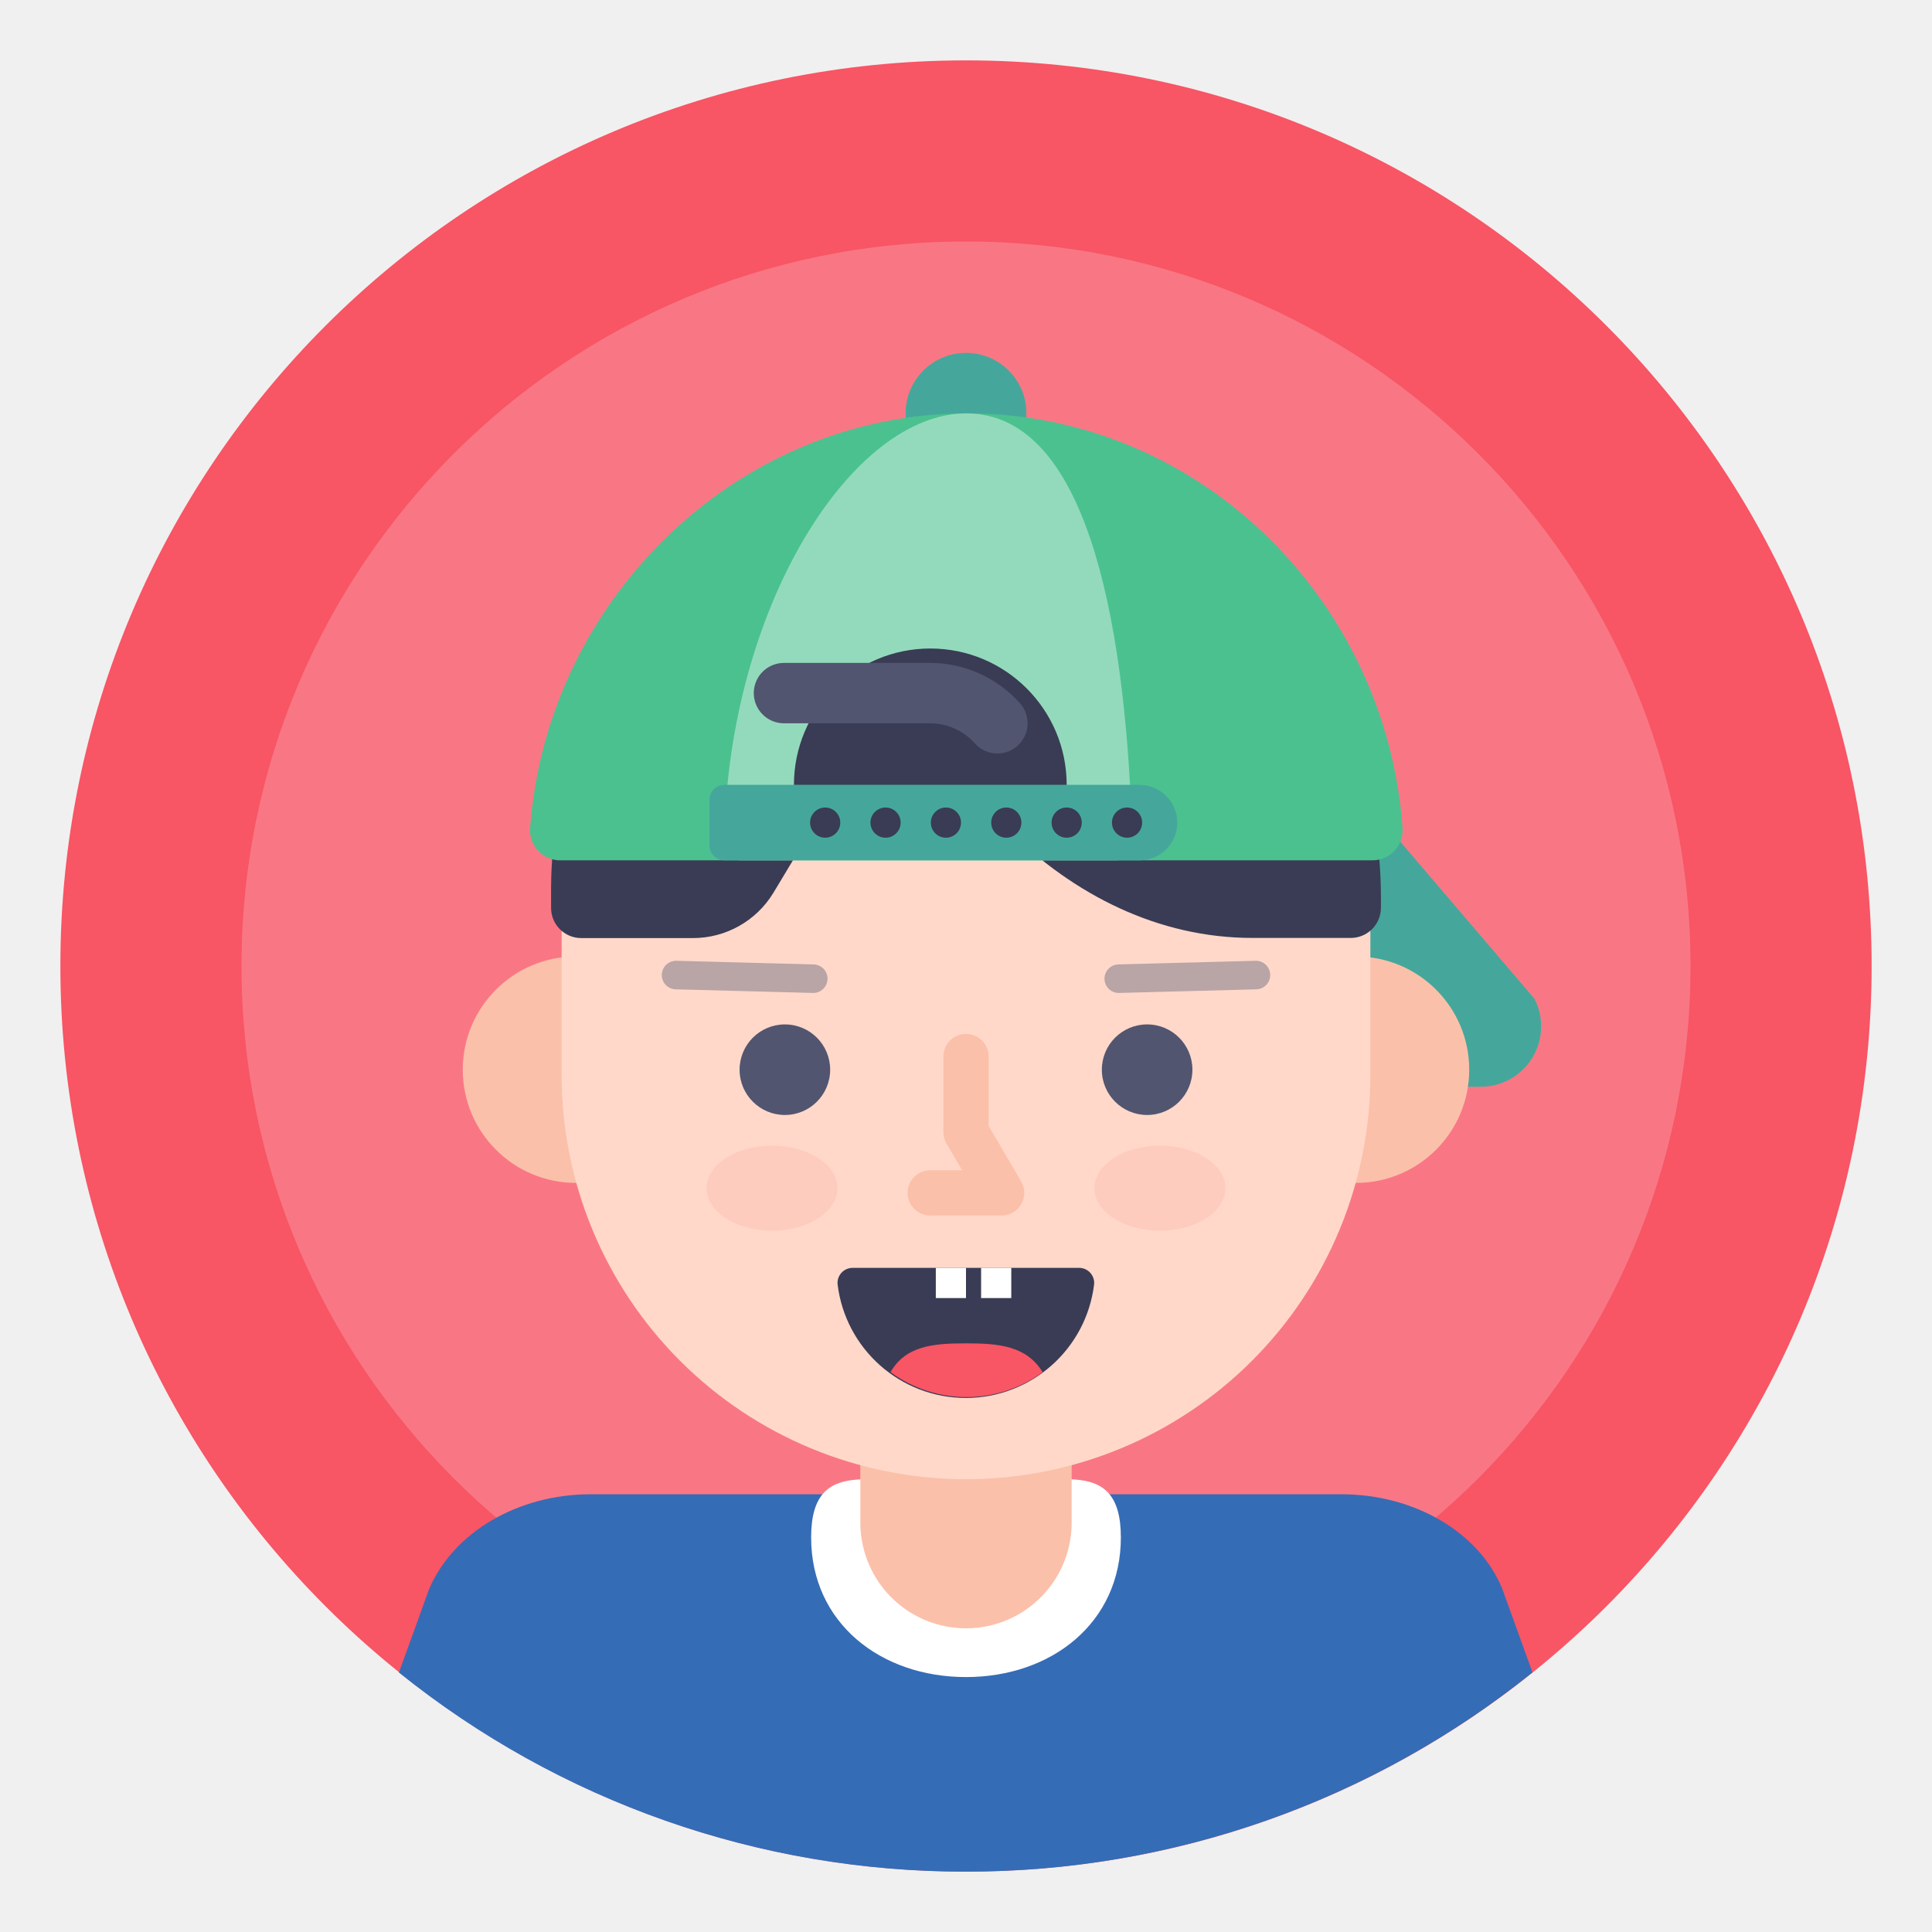
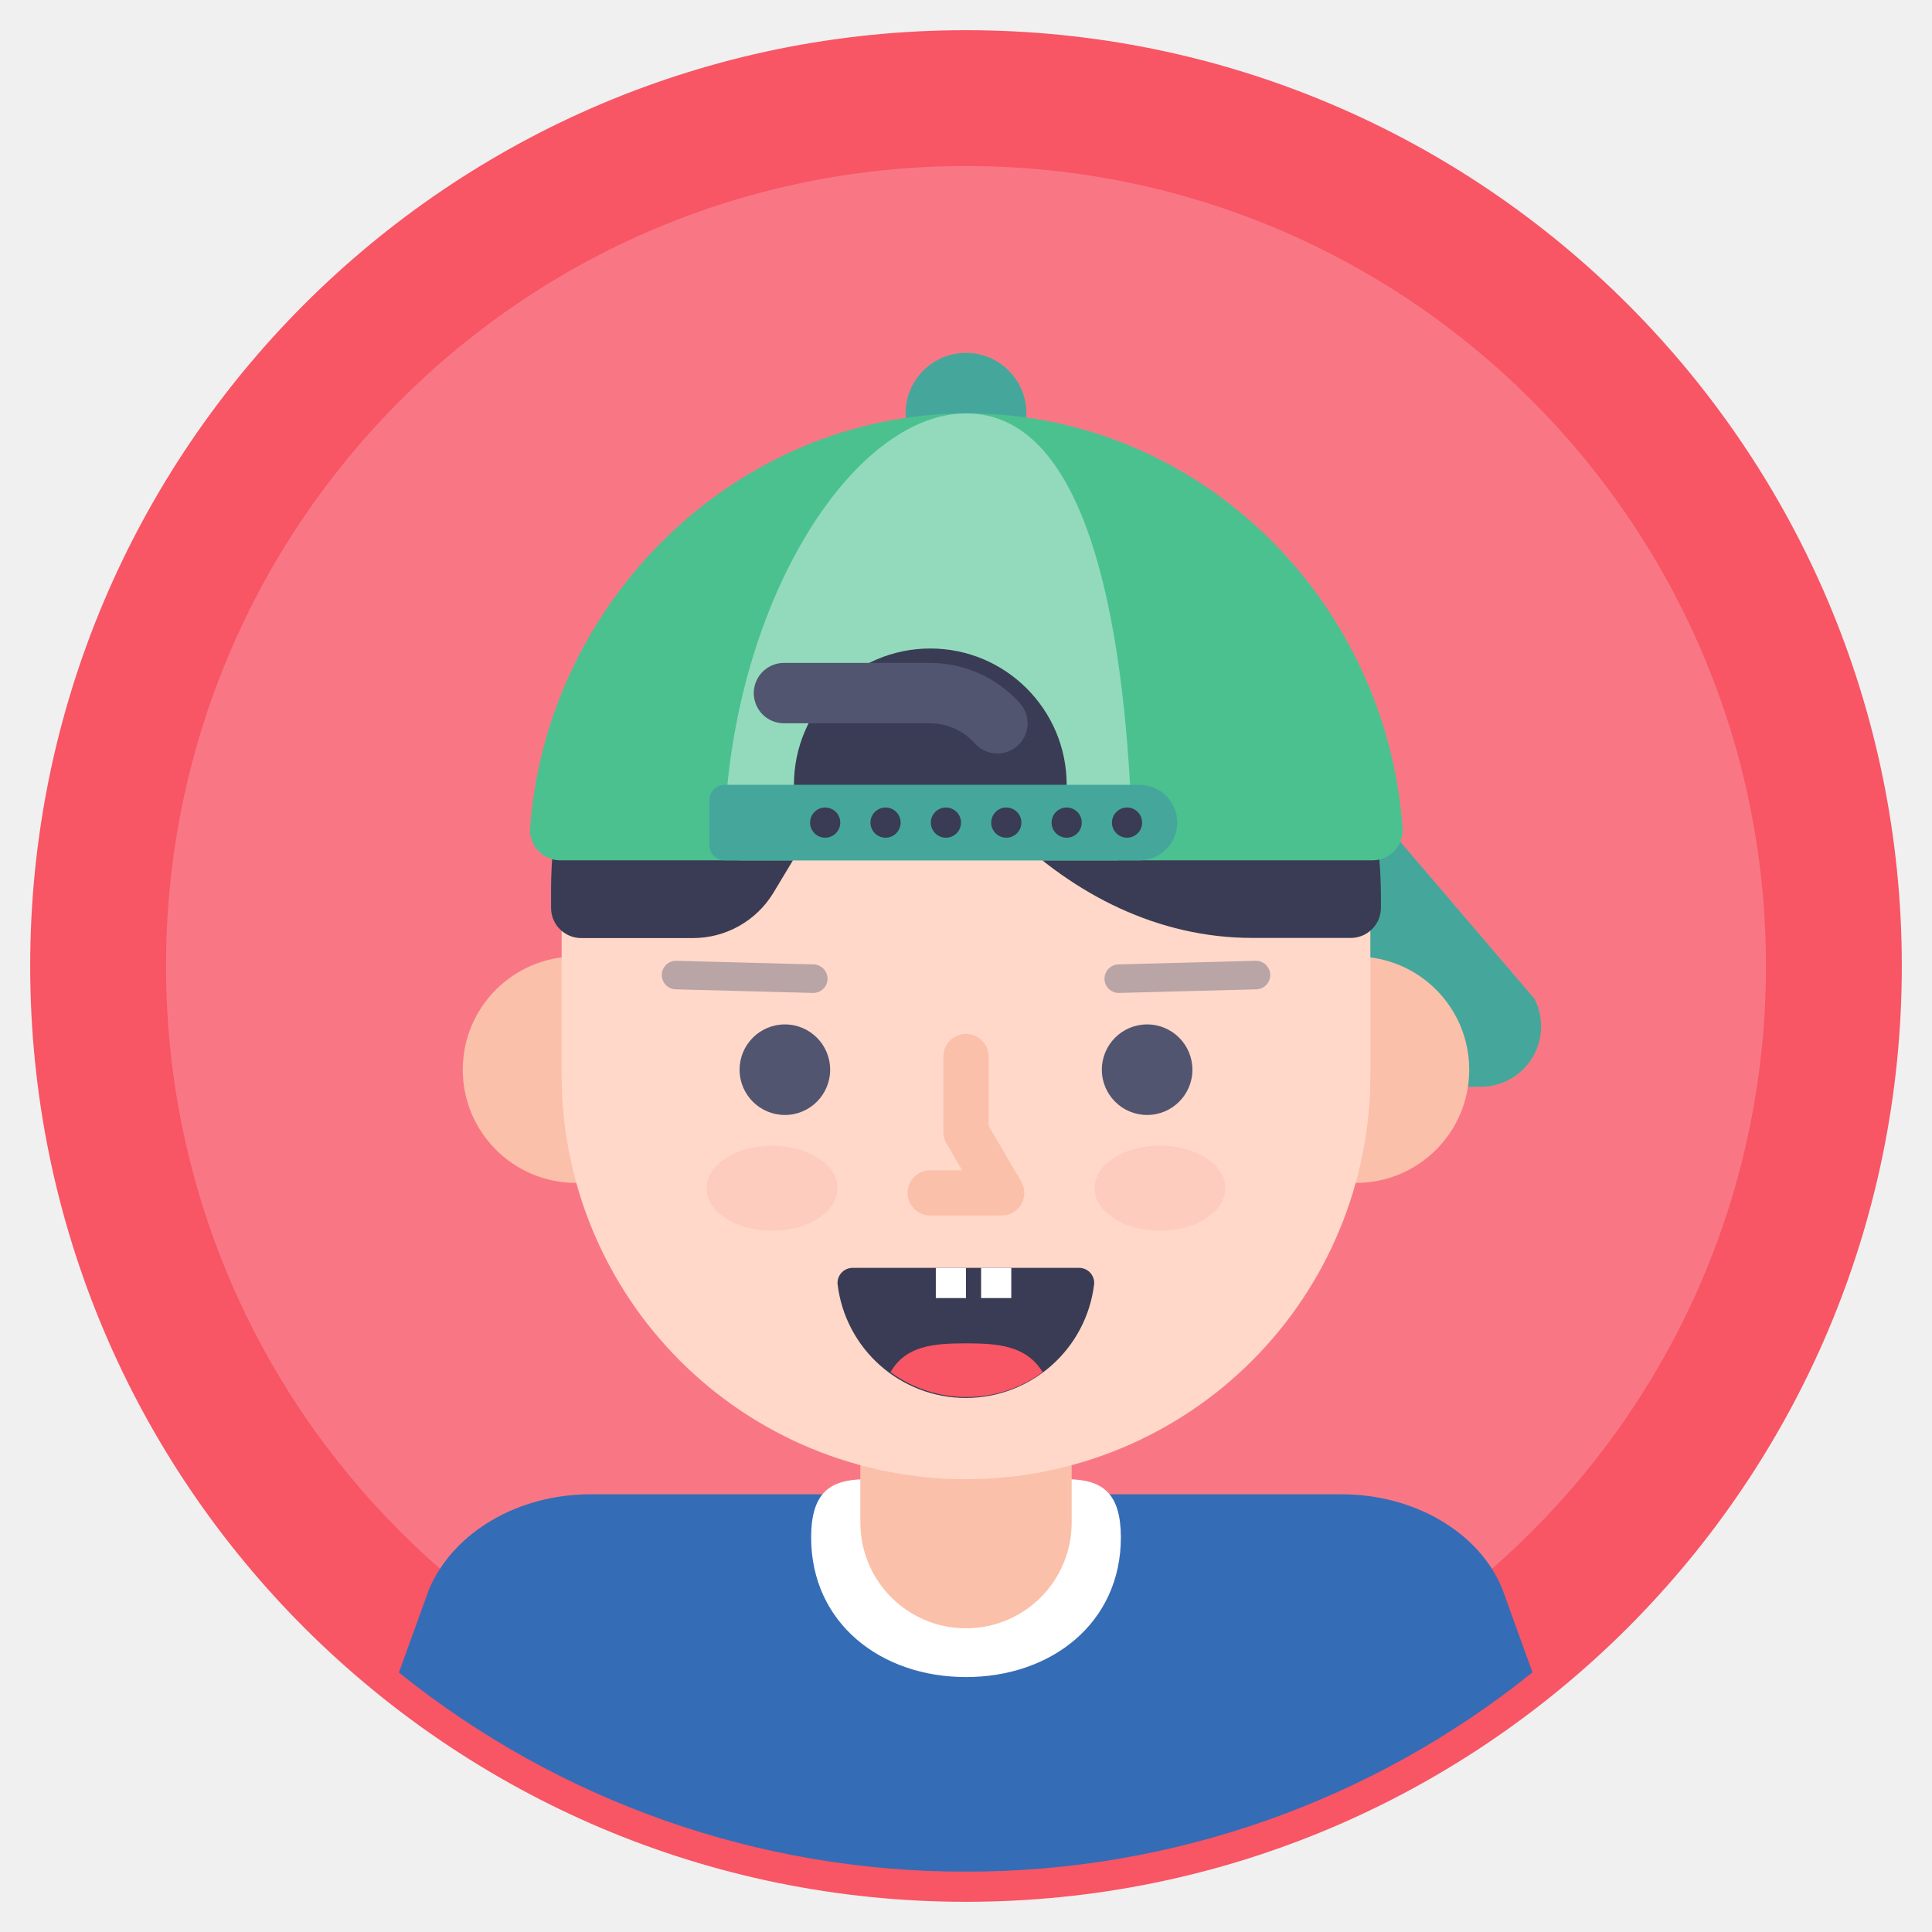
<svg xmlns="http://www.w3.org/2000/svg" id="Layer_1" viewBox="0 0 128 128">
  <defs>
    <style>.cls-1,.cls-12{fill:#f85565;}.cls-15,.cls-2,.cls-7{fill:#fff;}.cls-2{opacity:0.2;}.cls-3{fill:#4bc190;}.cls-4,.cls-6{fill:#356cb6;}.cls-4{opacity:0.3;}.cls-5{fill:#fbc0aa;}.cls-10,.cls-11,.cls-16,.cls-8{fill:none;stroke-linecap:round;}.cls-11,.cls-8{stroke:#fbc0aa;}.cls-10,.cls-11,.cls-8{stroke-linejoin:round;}.cls-8{stroke-width:14px;}.cls-9{fill:#ffd8c9;}.cls-10,.cls-16{stroke:#515570;}.cls-10{stroke-width:1.89px;}.cls-10,.cls-15{opacity:0.4;}.cls-11{stroke-width:3px;}.cls-12{opacity:0.1;}.cls-13{fill:#393c54;}.cls-14{fill:#515570;}.cls-16{stroke-miterlimit:10;stroke-width:4px;}</style>
  </defs>
-   <circle class="cls-1" cx="64" cy="64" r="60" />
-   <circle class="cls-2" cx="64" cy="64" r="48" />
+   <circle class="cls-1" cx="64" cy="64" r="62" />
+   <circle class="cls-2" cx="64" cy="64" r="53" />
  <path class="cls-3" d="M89,51.35l12.66,14.82A4,4,0,0,1,98.11,72H75.67l-4-23Z" />
  <path class="cls-4" d="M89,51.35l12.66,14.82A4,4,0,0,1,98.11,72H75.67l-4-23Z" />
  <circle class="cls-5" cx="89.84" cy="70.87" r="7.5" />
  <path class="cls-6" d="M64,124a59.75,59.75,0,0,0,37.53-13.2l-2-5.53C98,101.5,93.68,99,88.89,99H39.11c-4.79,0-9.07,2.51-10.68,6.28l-2,5.53A59.75,59.75,0,0,0,64,124Z" />
  <path class="cls-7" d="M74.26,101.86c0,5.66-4.6,9.25-10.26,9.25s-10.26-3.59-10.26-9.25,4.6-3.42,10.26-3.42S74.26,96.19,74.26,101.86Z" />
  <line class="cls-8" x1="64" x2="64" y1="88.88" y2="100.88" />
  <circle class="cls-5" cx="38.16" cy="70.87" r="7.5" />
  <path class="cls-9" d="M64,98A26.78,26.78,0,0,1,37.21,71.19V61.57a26.79,26.79,0,0,1,53.58,0v9.62A26.78,26.78,0,0,1,64,98Z" />
  <circle class="cls-3" cx="64" cy="27.38" r="4" />
  <circle class="cls-4" cx="64" cy="27.38" r="4" />
  <line class="cls-10" x1="74.12" x2="83.21" y1="64.84" y2="64.6" />
  <line class="cls-10" x1="53.88" x2="44.79" y1="64.84" y2="64.6" />
  <polyline class="cls-11" points="64 70 64 75 66.36 79.03 61.63 79.03" />
  <ellipse class="cls-12" cx="51.15" cy="78.72" rx="4.34" ry="2.82" />
  <ellipse class="cls-12" cx="76.85" cy="78.72" rx="4.34" ry="2.82" />
  <path class="cls-13" d="M71.55,84a1,1,0,0,1,.94,1.07,8.56,8.56,0,0,1-17,0A1,1,0,0,1,56.45,84Z" />
  <path class="cls-1" d="M59,90.91a8.52,8.52,0,0,0,10.08,0C68,89.16,66.17,89,64,89S60,89.16,59,90.91Z" />
  <rect class="cls-7" height="2" width="2" x="62" y="84" />
  <rect class="cls-7" height="2" width="2" x="65" y="84" />
  <circle class="cls-14" cx="76" cy="70.87" r="3" />
  <circle class="cls-14" cx="52" cy="70.87" r="3" />
  <path class="cls-13" d="M91.49,60.12V59.4c0-14.95-11.71-27.61-26.66-28A27.51,27.51,0,0,0,36.51,58.82v1.33a2,2,0,0,0,2,2h7.38a6.23,6.23,0,0,0,5.35-3l2.52-4.19s13,0,13,0c4.4,4.34,10,7.18,16.21,7.18h6.44A2,2,0,0,0,91.49,60.12Z" />
  <path class="cls-3" d="M90.92,57a2,2,0,0,0,2-2.15c-1.06-14.82-13-27-28-27.45-15.67-.47-28.68,12.13-29.8,27.46a2,2,0,0,0,2,2.14Z" />
  <path class="cls-15" d="M74,57c.56,0,1-1,1-2.15-.52-14.82-3.29-27-10.57-27.45C56.84,26.93,48.54,39.53,48,54.86,48,56,48.41,57,49,57Z" />
  <path class="cls-13" d="M70.67,52c0,5-18.07,5-18.07,0a9,9,0,0,1,18.07,0Z" />
  <path class="cls-16" d="M66.08,47.92a6,6,0,0,0-4.45-2H51.94" />
  <path class="cls-3" d="M48,52H75.5A2.5,2.5,0,0,1,78,54.5v0A2.5,2.5,0,0,1,75.5,57H48a1,1,0,0,1-1-1V53a1,1,0,0,1,1-1Z" />
  <path class="cls-4" d="M48,52H75.5A2.5,2.5,0,0,1,78,54.5v0A2.5,2.5,0,0,1,75.5,57H48a1,1,0,0,1-1-1V53a1,1,0,0,1,1-1Z" />
  <circle class="cls-13" cx="74.67" cy="54.5" r="1" />
  <circle class="cls-13" cx="70.67" cy="54.5" r="1" />
  <circle class="cls-13" cx="66.67" cy="54.5" r="1" />
  <circle class="cls-13" cx="62.67" cy="54.5" r="1" />
  <circle class="cls-13" cx="58.67" cy="54.5" r="1" />
  <circle class="cls-13" cx="54.67" cy="54.5" r="1" />
</svg>
